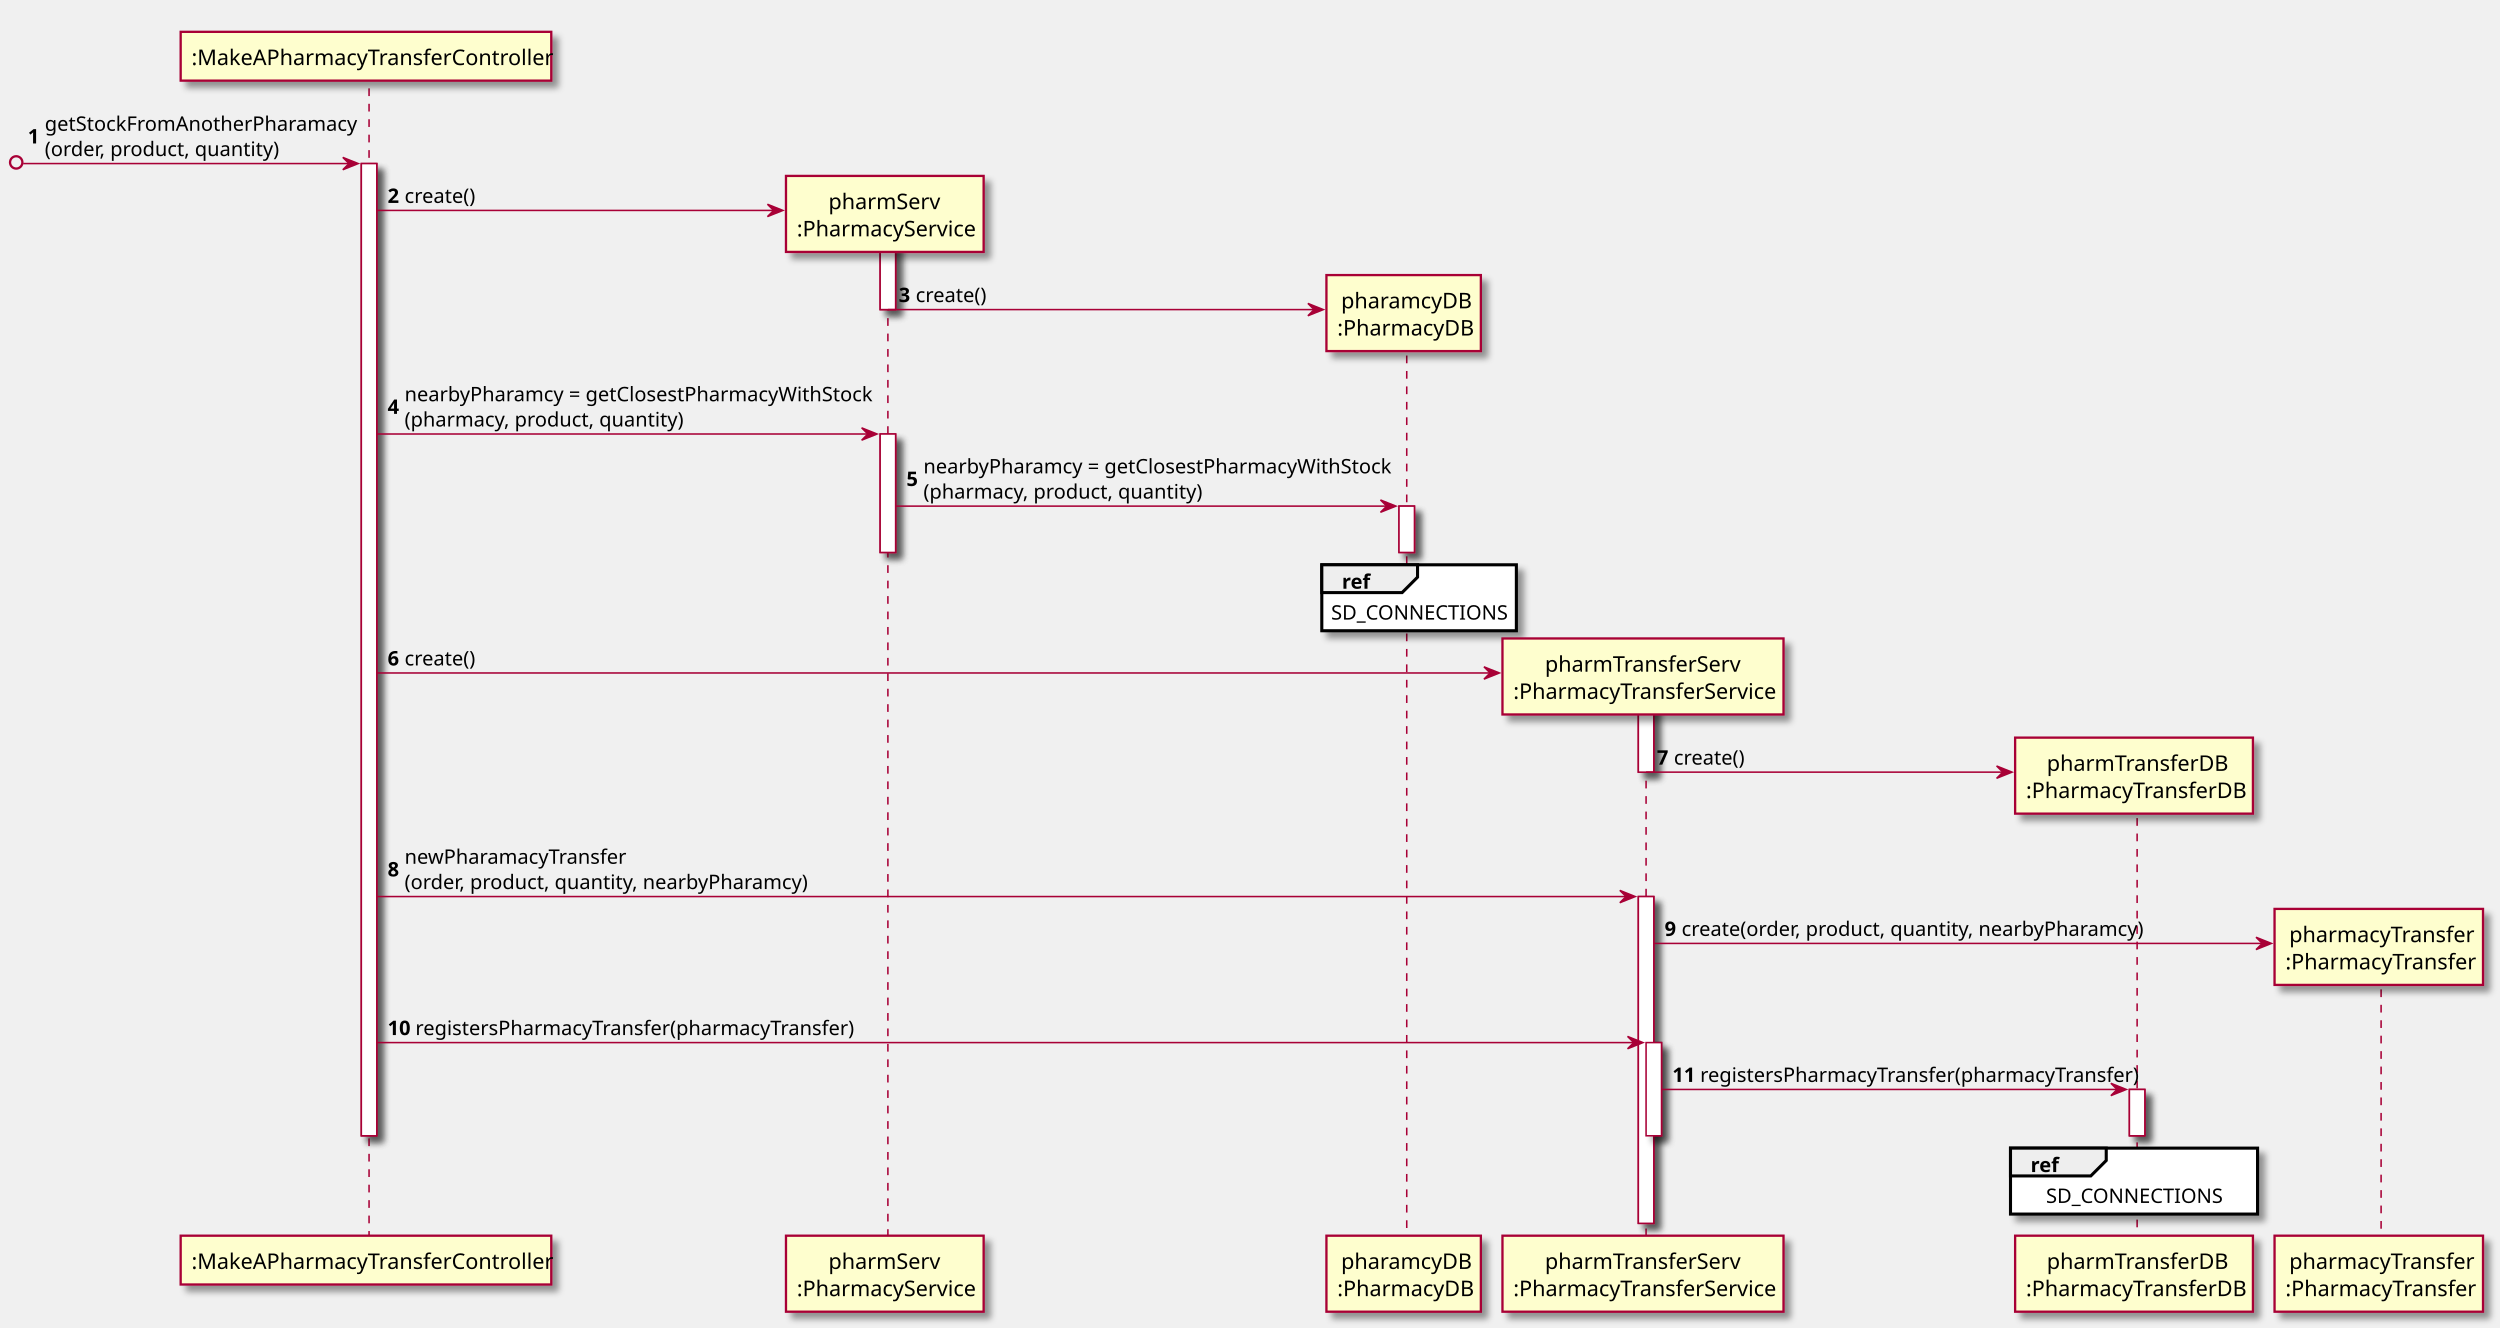
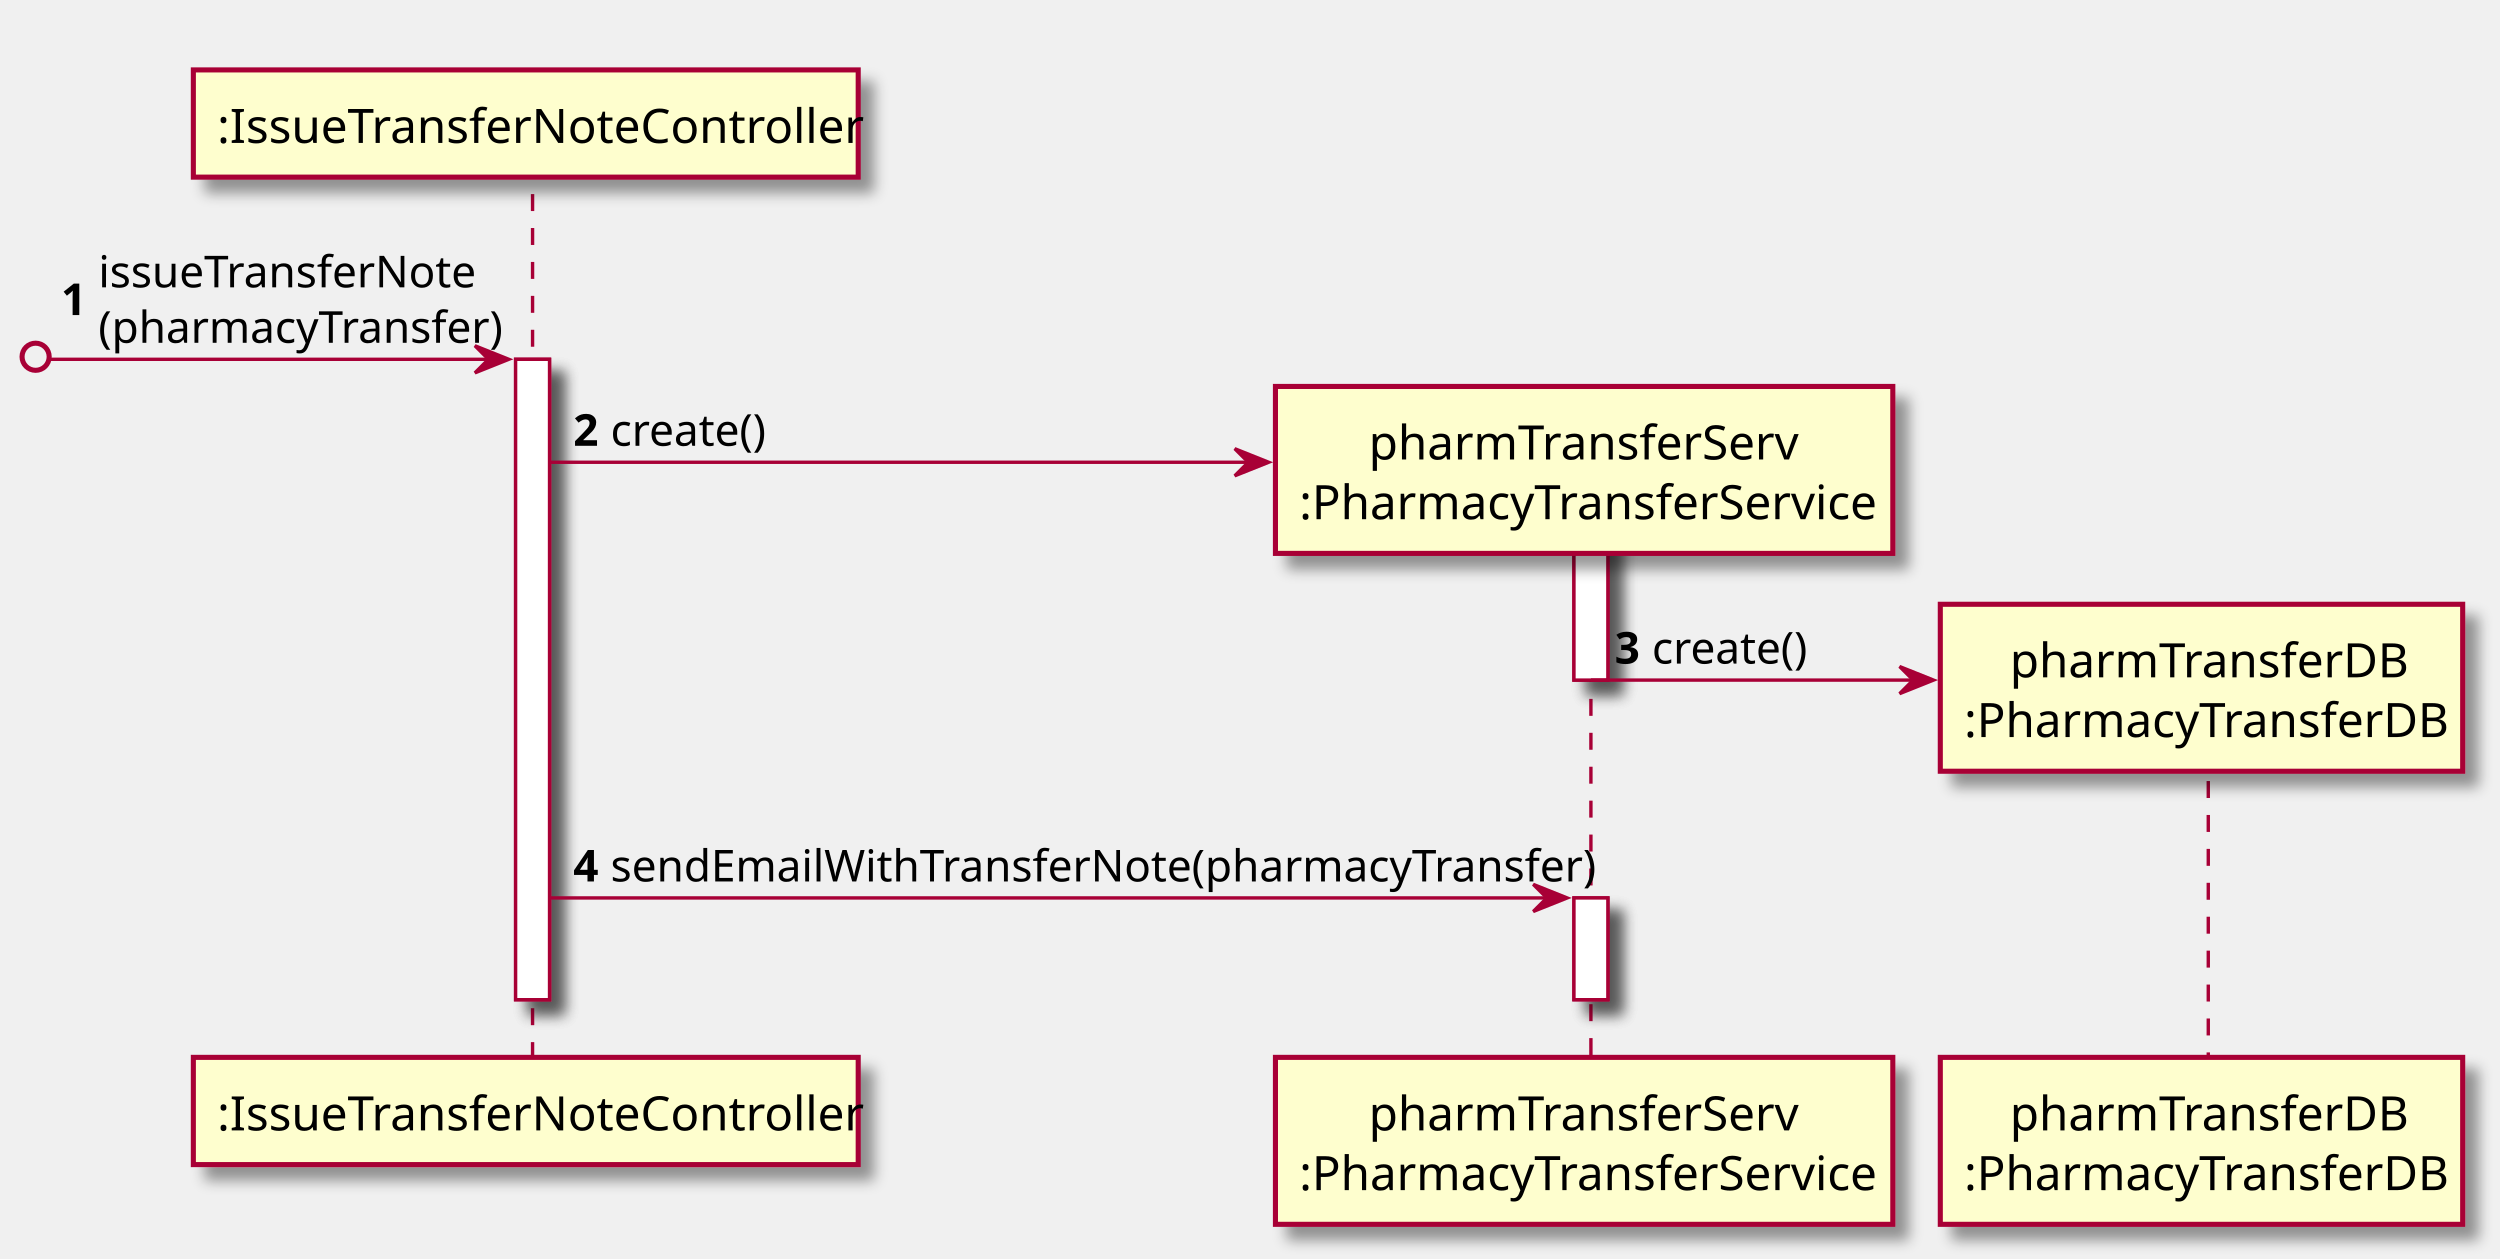
- <svg xmlns="http://www.w3.org/2000/svg" contentScriptType="application/ecmascript" contentStyleType="text/css" height="860px" preserveAspectRatio="none" style="width:1619px;height:860px;" version="1.1" viewBox="0 0 1619 860" width="1619px" zoomAndPan="magnify">
+ <svg xmlns="http://www.w3.org/2000/svg" contentScriptType="application/ecmascript" contentStyleType="text/css" height="371px" preserveAspectRatio="none" style="width:737px;height:371px;" version="1.1" viewBox="0 0 737 371" width="737px" zoomAndPan="magnify">
  <defs>
-     <filter height="300%" id="f1alpgncygvl6y" width="300%" x="-1" y="-1">
+     <filter height="300%" id="f5b2rz2p0oqdh" width="300%" x="-1" y="-1">
      <feGaussianBlur result="blurOut" stdDeviation="2.0" />
      <feColorMatrix in="blurOut" result="blurOut2" type="matrix" values="0 0 0 0 0 0 0 0 0 0 0 0 0 0 0 0 0 0 .4 0" />
      <feOffset dx="4.0" dy="4.0" in="blurOut2" result="blurOut3" />
      <feBlend in="SourceGraphic" in2="blurOut3" mode="normal" />
    </filter>
  </defs>
  <g>
-     <rect fill="#FFFFFF" filter="url(#f1alpgncygvl6y)" height="629.609" style="stroke: #A80036; stroke-width: 1.0;" width="10" x="234" y="105.922" />
-     <rect fill="#FFFFFF" filter="url(#f1alpgncygvl6y)" height="54.219" style="stroke: #A80036; stroke-width: 1.0;" width="10" x="570" y="146.273" />
-     <rect fill="#FFFFFF" filter="url(#f1alpgncygvl6y)" height="76.703" style="stroke: #A80036; stroke-width: 1.0;" width="10" x="570" y="281.062" />
-     <rect fill="#FFFFFF" filter="url(#f1alpgncygvl6y)" height="30" style="stroke: #A80036; stroke-width: 1.0;" width="10" x="906" y="327.766" />
-     <rect fill="#FFFFFF" filter="url(#f1alpgncygvl6y)" height="54.219" style="stroke: #A80036; stroke-width: 1.0;" width="10" x="1061" y="445.82" />
-     <rect fill="#FFFFFF" filter="url(#f1alpgncygvl6y)" height="211.625" style="stroke: #A80036; stroke-width: 1.0;" width="10" x="1061" y="580.609" />
-     <rect fill="#FFFFFF" filter="url(#f1alpgncygvl6y)" height="60.352" style="stroke: #A80036; stroke-width: 1.0;" width="10" x="1066" y="675.18" />
-     <rect fill="#FFFFFF" filter="url(#f1alpgncygvl6y)" height="30" style="stroke: #A80036; stroke-width: 1.0;" width="10" x="1379" y="705.531" />
-     <line style="stroke: #A80036; stroke-width: 1.0; stroke-dasharray: 5.0,5.0;" x1="239" x2="239" y1="57.219" y2="801.234" />
-     <line style="stroke: #A80036; stroke-width: 1.0; stroke-dasharray: 5.0,5.0;" x1="575" x2="575" y1="156.031" y2="801.234" />
-     <line style="stroke: #A80036; stroke-width: 1.0; stroke-dasharray: 5.0,5.0;" x1="911" x2="911" y1="220.25" y2="801.234" />
-     <line style="stroke: #A80036; stroke-width: 1.0; stroke-dasharray: 5.0,5.0;" x1="1066" x2="1066" y1="455.578" y2="801.234" />
-     <line style="stroke: #A80036; stroke-width: 1.0; stroke-dasharray: 5.0,5.0;" x1="1384" x2="1384" y1="519.797" y2="801.234" />
-     <line style="stroke: #A80036; stroke-width: 1.0; stroke-dasharray: 5.0,5.0;" x1="1542" x2="1542" y1="630.719" y2="801.234" />
-     <rect fill="#FEFECE" filter="url(#f1alpgncygvl6y)" height="31.609" style="stroke: #A80036; stroke-width: 1.5;" width="240" x="117" y="20.609" />
-     <text fill="#000000" font-family="sans-serif" font-size="14" lengthAdjust="spacingAndGlyphs" textLength="226" x="124" y="42.143">:MakeAPharmacyTransferController</text>
-     <rect fill="#FEFECE" filter="url(#f1alpgncygvl6y)" height="31.609" style="stroke: #A80036; stroke-width: 1.5;" width="240" x="117" y="800.234" />
-     <text fill="#000000" font-family="sans-serif" font-size="14" lengthAdjust="spacingAndGlyphs" textLength="226" x="124" y="821.768">:MakeAPharmacyTransferController</text>
-     <rect fill="#FEFECE" filter="url(#f1alpgncygvl6y)" height="49.219" style="stroke: #A80036; stroke-width: 1.5;" width="128" x="509" y="800.234" />
-     <text fill="#000000" font-family="sans-serif" font-size="14" lengthAdjust="spacingAndGlyphs" textLength="69" x="536.5" y="821.768">pharmServ</text>
-     <text fill="#000000" font-family="sans-serif" font-size="14" lengthAdjust="spacingAndGlyphs" textLength="114" x="516" y="839.377">:PharmacyService</text>
-     <rect fill="#FEFECE" filter="url(#f1alpgncygvl6y)" height="49.219" style="stroke: #A80036; stroke-width: 1.5;" width="100" x="859" y="800.234" />
-     <text fill="#000000" font-family="sans-serif" font-size="14" lengthAdjust="spacingAndGlyphs" textLength="81" x="868.5" y="821.768">pharamcyDB</text>
-     <text fill="#000000" font-family="sans-serif" font-size="14" lengthAdjust="spacingAndGlyphs" textLength="86" x="866" y="839.377">:PharmacyDB</text>
-     <rect fill="#FEFECE" filter="url(#f1alpgncygvl6y)" height="49.219" style="stroke: #A80036; stroke-width: 1.5;" width="182" x="973" y="800.234" />
-     <text fill="#000000" font-family="sans-serif" font-size="14" lengthAdjust="spacingAndGlyphs" textLength="123" x="1000.5" y="821.768">pharmTransferServ</text>
-     <text fill="#000000" font-family="sans-serif" font-size="14" lengthAdjust="spacingAndGlyphs" textLength="168" x="980" y="839.377">:PharmacyTransferService</text>
-     <rect fill="#FEFECE" filter="url(#f1alpgncygvl6y)" height="49.219" style="stroke: #A80036; stroke-width: 1.5;" width="154" x="1305" y="800.234" />
-     <text fill="#000000" font-family="sans-serif" font-size="14" lengthAdjust="spacingAndGlyphs" textLength="113" x="1325.5" y="821.768">pharmTransferDB</text>
-     <text fill="#000000" font-family="sans-serif" font-size="14" lengthAdjust="spacingAndGlyphs" textLength="140" x="1312" y="839.377">:PharmacyTransferDB</text>
-     <rect fill="#FEFECE" filter="url(#f1alpgncygvl6y)" height="49.219" style="stroke: #A80036; stroke-width: 1.5;" width="135" x="1473" y="800.234" />
-     <text fill="#000000" font-family="sans-serif" font-size="14" lengthAdjust="spacingAndGlyphs" textLength="116" x="1482.5" y="821.768">pharmacyTransfer</text>
-     <text fill="#000000" font-family="sans-serif" font-size="14" lengthAdjust="spacingAndGlyphs" textLength="121" x="1480" y="839.377">:PharmacyTransfer</text>
-     <rect fill="#FFFFFF" filter="url(#f1alpgncygvl6y)" height="629.609" style="stroke: #A80036; stroke-width: 1.0;" width="10" x="234" y="105.922" />
-     <rect fill="#FFFFFF" filter="url(#f1alpgncygvl6y)" height="54.219" style="stroke: #A80036; stroke-width: 1.0;" width="10" x="570" y="146.273" />
-     <rect fill="#FFFFFF" filter="url(#f1alpgncygvl6y)" height="76.703" style="stroke: #A80036; stroke-width: 1.0;" width="10" x="570" y="281.062" />
-     <rect fill="#FFFFFF" filter="url(#f1alpgncygvl6y)" height="30" style="stroke: #A80036; stroke-width: 1.0;" width="10" x="906" y="327.766" />
-     <rect fill="#FFFFFF" filter="url(#f1alpgncygvl6y)" height="54.219" style="stroke: #A80036; stroke-width: 1.0;" width="10" x="1061" y="445.82" />
-     <rect fill="#FFFFFF" filter="url(#f1alpgncygvl6y)" height="211.625" style="stroke: #A80036; stroke-width: 1.0;" width="10" x="1061" y="580.609" />
-     <rect fill="#FFFFFF" filter="url(#f1alpgncygvl6y)" height="60.352" style="stroke: #A80036; stroke-width: 1.0;" width="10" x="1066" y="675.18" />
-     <rect fill="#FFFFFF" filter="url(#f1alpgncygvl6y)" height="30" style="stroke: #A80036; stroke-width: 1.0;" width="10" x="1379" y="705.531" />
+     <rect fill="#FFFFFF" filter="url(#f5b2rz2p0oqdh)" height="188.789" style="stroke: #A80036; stroke-width: 1.0;" width="10" x="152" y="105.922" />
+     <rect fill="#FFFFFF" filter="url(#f5b2rz2p0oqdh)" height="54.219" style="stroke: #A80036; stroke-width: 1.0;" width="10" x="464" y="146.273" />
+     <rect fill="#FFFFFF" filter="url(#f5b2rz2p0oqdh)" height="30" style="stroke: #A80036; stroke-width: 1.0;" width="10" x="464" y="264.711" />
+     <line style="stroke: #A80036; stroke-width: 1.0; stroke-dasharray: 5.0,5.0;" x1="157" x2="157" y1="57.219" y2="312.711" />
+     <line style="stroke: #A80036; stroke-width: 1.0; stroke-dasharray: 5.0,5.0;" x1="469" x2="469" y1="156.031" y2="312.711" />
+     <line style="stroke: #A80036; stroke-width: 1.0; stroke-dasharray: 5.0,5.0;" x1="651" x2="651" y1="220.25" y2="312.711" />
+     <rect fill="#FEFECE" filter="url(#f5b2rz2p0oqdh)" height="31.609" style="stroke: #A80036; stroke-width: 1.5;" width="196" x="57" y="20.609" />
+     <text fill="#000000" font-family="sans-serif" font-size="14" lengthAdjust="spacingAndGlyphs" textLength="182" x="64" y="42.143">:IssueTransferNoteController</text>
+     <rect fill="#FEFECE" filter="url(#f5b2rz2p0oqdh)" height="31.609" style="stroke: #A80036; stroke-width: 1.5;" width="196" x="57" y="311.711" />
+     <text fill="#000000" font-family="sans-serif" font-size="14" lengthAdjust="spacingAndGlyphs" textLength="182" x="64" y="333.244">:IssueTransferNoteController</text>
+     <rect fill="#FEFECE" filter="url(#f5b2rz2p0oqdh)" height="49.219" style="stroke: #A80036; stroke-width: 1.5;" width="182" x="376" y="311.711" />
+     <text fill="#000000" font-family="sans-serif" font-size="14" lengthAdjust="spacingAndGlyphs" textLength="123" x="403.5" y="333.244">pharmTransferServ</text>
+     <text fill="#000000" font-family="sans-serif" font-size="14" lengthAdjust="spacingAndGlyphs" textLength="168" x="383" y="350.853">:PharmacyTransferService</text>
+     <rect fill="#FEFECE" filter="url(#f5b2rz2p0oqdh)" height="49.219" style="stroke: #A80036; stroke-width: 1.5;" width="154" x="572" y="311.711" />
+     <text fill="#000000" font-family="sans-serif" font-size="14" lengthAdjust="spacingAndGlyphs" textLength="113" x="592.5" y="333.244">pharmTransferDB</text>
+     <text fill="#000000" font-family="sans-serif" font-size="14" lengthAdjust="spacingAndGlyphs" textLength="140" x="579" y="350.853">:PharmacyTransferDB</text>
+     <rect fill="#FFFFFF" filter="url(#f5b2rz2p0oqdh)" height="188.789" style="stroke: #A80036; stroke-width: 1.0;" width="10" x="152" y="105.922" />
+     <rect fill="#FFFFFF" filter="url(#f5b2rz2p0oqdh)" height="54.219" style="stroke: #A80036; stroke-width: 1.0;" width="10" x="464" y="146.273" />
+     <rect fill="#FFFFFF" filter="url(#f5b2rz2p0oqdh)" height="30" style="stroke: #A80036; stroke-width: 1.0;" width="10" x="464" y="264.711" />
    <ellipse cx="10.5" cy="105.172" fill="none" rx="4" ry="4" style="stroke: #A80036; stroke-width: 1.5;" />
-     <polygon fill="#A80036" points="222,101.922,232,105.922,222,109.922,226,105.922" style="stroke: #A80036; stroke-width: 1.0;" />
-     <line style="stroke: #A80036; stroke-width: 1.0;" x1="15" x2="228" y1="105.922" y2="105.922" />
+     <polygon fill="#A80036" points="140,101.922,150,105.922,140,109.922,144,105.922" style="stroke: #A80036; stroke-width: 1.0;" />
+     <line style="stroke: #A80036; stroke-width: 1.0;" x1="15" x2="146" y1="105.922" y2="105.922" />
    <text fill="#000000" font-family="sans-serif" font-size="13" font-weight="bold" lengthAdjust="spacingAndGlyphs" textLength="7" x="18" y="92.89">1</text>
-     <text fill="#000000" font-family="sans-serif" font-size="13" lengthAdjust="spacingAndGlyphs" textLength="193" x="29" y="84.714">getStockFromAnotherPharamacy</text>
-     <text fill="#000000" font-family="sans-serif" font-size="13" lengthAdjust="spacingAndGlyphs" textLength="142" x="29" y="101.065">(order, product, quantity)</text>
-     <polygon fill="#A80036" points="497,132.273,507,136.273,497,140.273,501,136.273" style="stroke: #A80036; stroke-width: 1.0;" />
-     <line style="stroke: #A80036; stroke-width: 1.0;" x1="244" x2="503" y1="136.273" y2="136.273" />
-     <text fill="#000000" font-family="sans-serif" font-size="13" font-weight="bold" lengthAdjust="spacingAndGlyphs" textLength="7" x="251" y="131.417">2</text>
-     <text fill="#000000" font-family="sans-serif" font-size="13" lengthAdjust="spacingAndGlyphs" textLength="44" x="262" y="131.417">create()</text>
-     <rect fill="#FEFECE" filter="url(#f1alpgncygvl6y)" height="49.219" style="stroke: #A80036; stroke-width: 1.5;" width="128" x="509" y="113.922" />
-     <text fill="#000000" font-family="sans-serif" font-size="14" lengthAdjust="spacingAndGlyphs" textLength="69" x="536.5" y="135.455">pharmServ</text>
-     <text fill="#000000" font-family="sans-serif" font-size="14" lengthAdjust="spacingAndGlyphs" textLength="114" x="516" y="153.065">:PharmacyService</text>
-     <polygon fill="#A80036" points="847,196.492,857,200.492,847,204.492,851,200.492" style="stroke: #A80036; stroke-width: 1.0;" />
-     <line style="stroke: #A80036; stroke-width: 1.0;" x1="575" x2="853" y1="200.492" y2="200.492" />
-     <text fill="#000000" font-family="sans-serif" font-size="13" font-weight="bold" lengthAdjust="spacingAndGlyphs" textLength="7" x="582" y="195.636">3</text>
-     <text fill="#000000" font-family="sans-serif" font-size="13" lengthAdjust="spacingAndGlyphs" textLength="44" x="593" y="195.636">create()</text>
-     <rect fill="#FEFECE" filter="url(#f1alpgncygvl6y)" height="49.219" style="stroke: #A80036; stroke-width: 1.5;" width="100" x="859" y="178.141" />
-     <text fill="#000000" font-family="sans-serif" font-size="14" lengthAdjust="spacingAndGlyphs" textLength="81" x="868.5" y="199.674">pharamcyDB</text>
-     <text fill="#000000" font-family="sans-serif" font-size="14" lengthAdjust="spacingAndGlyphs" textLength="86" x="866" y="217.283">:PharmacyDB</text>
-     <polygon fill="#A80036" points="558,277.062,568,281.062,558,285.062,562,281.062" style="stroke: #A80036; stroke-width: 1.0;" />
-     <line style="stroke: #A80036; stroke-width: 1.0;" x1="244" x2="564" y1="281.062" y2="281.062" />
-     <text fill="#000000" font-family="sans-serif" font-size="13" font-weight="bold" lengthAdjust="spacingAndGlyphs" textLength="7" x="251" y="268.03">4</text>
-     <text fill="#000000" font-family="sans-serif" font-size="13" lengthAdjust="spacingAndGlyphs" textLength="296" x="262" y="259.854">nearbyPharamcy = getClosestPharmacyWithStock</text>
-     <text fill="#000000" font-family="sans-serif" font-size="13" lengthAdjust="spacingAndGlyphs" textLength="170" x="262" y="276.206">(pharmacy, product, quantity)</text>
-     <polygon fill="#A80036" points="894,323.766,904,327.766,894,331.766,898,327.766" style="stroke: #A80036; stroke-width: 1.0;" />
-     <line style="stroke: #A80036; stroke-width: 1.0;" x1="580" x2="900" y1="327.766" y2="327.766" />
-     <text fill="#000000" font-family="sans-serif" font-size="13" font-weight="bold" lengthAdjust="spacingAndGlyphs" textLength="7" x="587" y="314.733">5</text>
-     <text fill="#000000" font-family="sans-serif" font-size="13" lengthAdjust="spacingAndGlyphs" textLength="296" x="598" y="306.558">nearbyPharamcy = getClosestPharmacyWithStock</text>
-     <text fill="#000000" font-family="sans-serif" font-size="13" lengthAdjust="spacingAndGlyphs" textLength="170" x="598" y="322.909">(pharmacy, product, quantity)</text>
-     <rect fill="#FFFFFF" filter="url(#f1alpgncygvl6y)" height="42.703" style="stroke: #000000; stroke-width: 2.0;" width="126" x="856" y="365.766" />
-     <polygon fill="#EEEEEE" points="856,365.766,918,365.766,918,373.766,908,383.766,856,383.766,856,365.766" style="stroke: #000000; stroke-width: 2.0;" />
-     <text fill="#000000" font-family="sans-serif" font-size="13" font-weight="bold" lengthAdjust="spacingAndGlyphs" textLength="17" x="869" y="381.261">ref</text>
-     <text fill="#000000" font-family="sans-serif" font-size="13" lengthAdjust="spacingAndGlyphs" textLength="118" x="862" y="401.261">SD_CONNECTIONS</text>
-     <polygon fill="#A80036" points="961,431.82,971,435.82,961,439.82,965,435.82" style="stroke: #A80036; stroke-width: 1.0;" />
-     <line style="stroke: #A80036; stroke-width: 1.0;" x1="244" x2="967" y1="435.82" y2="435.82" />
-     <text fill="#000000" font-family="sans-serif" font-size="13" font-weight="bold" lengthAdjust="spacingAndGlyphs" textLength="7" x="251" y="430.964">6</text>
-     <text fill="#000000" font-family="sans-serif" font-size="13" lengthAdjust="spacingAndGlyphs" textLength="44" x="262" y="430.964">create()</text>
-     <rect fill="#FEFECE" filter="url(#f1alpgncygvl6y)" height="49.219" style="stroke: #A80036; stroke-width: 1.5;" width="182" x="973" y="413.469" />
-     <text fill="#000000" font-family="sans-serif" font-size="14" lengthAdjust="spacingAndGlyphs" textLength="123" x="1000.5" y="435.002">pharmTransferServ</text>
-     <text fill="#000000" font-family="sans-serif" font-size="14" lengthAdjust="spacingAndGlyphs" textLength="168" x="980" y="452.611">:PharmacyTransferService</text>
-     <polygon fill="#A80036" points="1293,496.039,1303,500.039,1293,504.039,1297,500.039" style="stroke: #A80036; stroke-width: 1.0;" />
-     <line style="stroke: #A80036; stroke-width: 1.0;" x1="1066" x2="1299" y1="500.039" y2="500.039" />
-     <text fill="#000000" font-family="sans-serif" font-size="13" font-weight="bold" lengthAdjust="spacingAndGlyphs" textLength="7" x="1073" y="495.183">7</text>
-     <text fill="#000000" font-family="sans-serif" font-size="13" lengthAdjust="spacingAndGlyphs" textLength="44" x="1084" y="495.183">create()</text>
-     <rect fill="#FEFECE" filter="url(#f1alpgncygvl6y)" height="49.219" style="stroke: #A80036; stroke-width: 1.5;" width="154" x="1305" y="477.688" />
-     <text fill="#000000" font-family="sans-serif" font-size="14" lengthAdjust="spacingAndGlyphs" textLength="113" x="1325.5" y="499.221">pharmTransferDB</text>
-     <text fill="#000000" font-family="sans-serif" font-size="14" lengthAdjust="spacingAndGlyphs" textLength="140" x="1312" y="516.83">:PharmacyTransferDB</text>
-     <polygon fill="#A80036" points="1049,576.609,1059,580.609,1049,584.609,1053,580.609" style="stroke: #A80036; stroke-width: 1.0;" />
-     <line style="stroke: #A80036; stroke-width: 1.0;" x1="244" x2="1055" y1="580.609" y2="580.609" />
-     <text fill="#000000" font-family="sans-serif" font-size="13" font-weight="bold" lengthAdjust="spacingAndGlyphs" textLength="7" x="251" y="567.577">8</text>
-     <text fill="#000000" font-family="sans-serif" font-size="13" lengthAdjust="spacingAndGlyphs" textLength="135" x="262" y="559.401">newPharamacyTransfer</text>
-     <text fill="#000000" font-family="sans-serif" font-size="13" lengthAdjust="spacingAndGlyphs" textLength="248" x="262" y="575.753">(order, product, quantity, nearbyPharamcy)</text>
-     <polygon fill="#A80036" points="1461,606.961,1471,610.961,1461,614.961,1465,610.961" style="stroke: #A80036; stroke-width: 1.0;" />
-     <line style="stroke: #A80036; stroke-width: 1.0;" x1="1071" x2="1467" y1="610.961" y2="610.961" />
-     <text fill="#000000" font-family="sans-serif" font-size="13" font-weight="bold" lengthAdjust="spacingAndGlyphs" textLength="7" x="1078" y="606.105">9</text>
-     <text fill="#000000" font-family="sans-serif" font-size="13" lengthAdjust="spacingAndGlyphs" textLength="284" x="1089" y="606.105">create(order, product, quantity, nearbyPharamcy)</text>
-     <rect fill="#FEFECE" filter="url(#f1alpgncygvl6y)" height="49.219" style="stroke: #A80036; stroke-width: 1.5;" width="135" x="1473" y="588.609" />
-     <text fill="#000000" font-family="sans-serif" font-size="14" lengthAdjust="spacingAndGlyphs" textLength="116" x="1482.5" y="610.143">pharmacyTransfer</text>
-     <text fill="#000000" font-family="sans-serif" font-size="14" lengthAdjust="spacingAndGlyphs" textLength="121" x="1480" y="627.752">:PharmacyTransfer</text>
-     <polygon fill="#A80036" points="1054,671.18,1064,675.18,1054,679.18,1058,675.18" style="stroke: #A80036; stroke-width: 1.0;" />
-     <line style="stroke: #A80036; stroke-width: 1.0;" x1="244" x2="1060" y1="675.18" y2="675.18" />
-     <text fill="#000000" font-family="sans-serif" font-size="13" font-weight="bold" lengthAdjust="spacingAndGlyphs" textLength="14" x="251" y="670.323">10</text>
-     <text fill="#000000" font-family="sans-serif" font-size="13" lengthAdjust="spacingAndGlyphs" textLength="266" x="269" y="670.323">registersPharmacyTransfer(pharmacyTransfer)</text>
-     <polygon fill="#A80036" points="1367,701.531,1377,705.531,1367,709.531,1371,705.531" style="stroke: #A80036; stroke-width: 1.0;" />
-     <line style="stroke: #A80036; stroke-width: 1.0;" x1="1076" x2="1373" y1="705.531" y2="705.531" />
-     <text fill="#000000" font-family="sans-serif" font-size="13" font-weight="bold" lengthAdjust="spacingAndGlyphs" textLength="14" x="1083" y="700.675">11</text>
-     <text fill="#000000" font-family="sans-serif" font-size="13" lengthAdjust="spacingAndGlyphs" textLength="266" x="1101" y="700.675">registersPharmacyTransfer(pharmacyTransfer)</text>
-     <rect fill="#FFFFFF" filter="url(#f1alpgncygvl6y)" height="42.703" style="stroke: #000000; stroke-width: 2.0;" width="160" x="1302" y="743.531" />
-     <polygon fill="#EEEEEE" points="1302,743.531,1364,743.531,1364,751.531,1354,761.531,1302,761.531,1302,743.531" style="stroke: #000000; stroke-width: 2.0;" />
-     <text fill="#000000" font-family="sans-serif" font-size="13" font-weight="bold" lengthAdjust="spacingAndGlyphs" textLength="17" x="1315" y="759.026">ref</text>
-     <text fill="#000000" font-family="sans-serif" font-size="13" lengthAdjust="spacingAndGlyphs" textLength="118" x="1325" y="779.026">SD_CONNECTIONS</text>
+     <text fill="#000000" font-family="sans-serif" font-size="13" lengthAdjust="spacingAndGlyphs" textLength="104" x="29" y="84.714">issueTransferNote</text>
+     <text fill="#000000" font-family="sans-serif" font-size="13" lengthAdjust="spacingAndGlyphs" textLength="111" x="29" y="101.065">(pharmacyTransfer)</text>
+     <polygon fill="#A80036" points="364,132.273,374,136.273,364,140.273,368,136.273" style="stroke: #A80036; stroke-width: 1.0;" />
+     <line style="stroke: #A80036; stroke-width: 1.0;" x1="162" x2="370" y1="136.273" y2="136.273" />
+     <text fill="#000000" font-family="sans-serif" font-size="13" font-weight="bold" lengthAdjust="spacingAndGlyphs" textLength="7" x="169" y="131.417">2</text>
+     <text fill="#000000" font-family="sans-serif" font-size="13" lengthAdjust="spacingAndGlyphs" textLength="44" x="180" y="131.417">create()</text>
+     <rect fill="#FEFECE" filter="url(#f5b2rz2p0oqdh)" height="49.219" style="stroke: #A80036; stroke-width: 1.5;" width="182" x="376" y="113.922" />
+     <text fill="#000000" font-family="sans-serif" font-size="14" lengthAdjust="spacingAndGlyphs" textLength="123" x="403.5" y="135.455">pharmTransferServ</text>
+     <text fill="#000000" font-family="sans-serif" font-size="14" lengthAdjust="spacingAndGlyphs" textLength="168" x="383" y="153.065">:PharmacyTransferService</text>
+     <polygon fill="#A80036" points="560,196.492,570,200.492,560,204.492,564,200.492" style="stroke: #A80036; stroke-width: 1.0;" />
+     <line style="stroke: #A80036; stroke-width: 1.0;" x1="469" x2="566" y1="200.492" y2="200.492" />
+     <text fill="#000000" font-family="sans-serif" font-size="13" font-weight="bold" lengthAdjust="spacingAndGlyphs" textLength="7" x="476" y="195.636">3</text>
+     <text fill="#000000" font-family="sans-serif" font-size="13" lengthAdjust="spacingAndGlyphs" textLength="44" x="487" y="195.636">create()</text>
+     <rect fill="#FEFECE" filter="url(#f5b2rz2p0oqdh)" height="49.219" style="stroke: #A80036; stroke-width: 1.5;" width="154" x="572" y="178.141" />
+     <text fill="#000000" font-family="sans-serif" font-size="14" lengthAdjust="spacingAndGlyphs" textLength="113" x="592.5" y="199.674">pharmTransferDB</text>
+     <text fill="#000000" font-family="sans-serif" font-size="14" lengthAdjust="spacingAndGlyphs" textLength="140" x="579" y="217.283">:PharmacyTransferDB</text>
+     <polygon fill="#A80036" points="452,260.711,462,264.711,452,268.711,456,264.711" style="stroke: #A80036; stroke-width: 1.0;" />
+     <line style="stroke: #A80036; stroke-width: 1.0;" x1="162" x2="458" y1="264.711" y2="264.711" />
+     <text fill="#000000" font-family="sans-serif" font-size="13" font-weight="bold" lengthAdjust="spacingAndGlyphs" textLength="7" x="169" y="259.854">4</text>
+     <text fill="#000000" font-family="sans-serif" font-size="13" lengthAdjust="spacingAndGlyphs" textLength="272" x="180" y="259.854">sendEmailWithTransferNote(pharmacyTransfer)</text>
  </g>
</svg>
